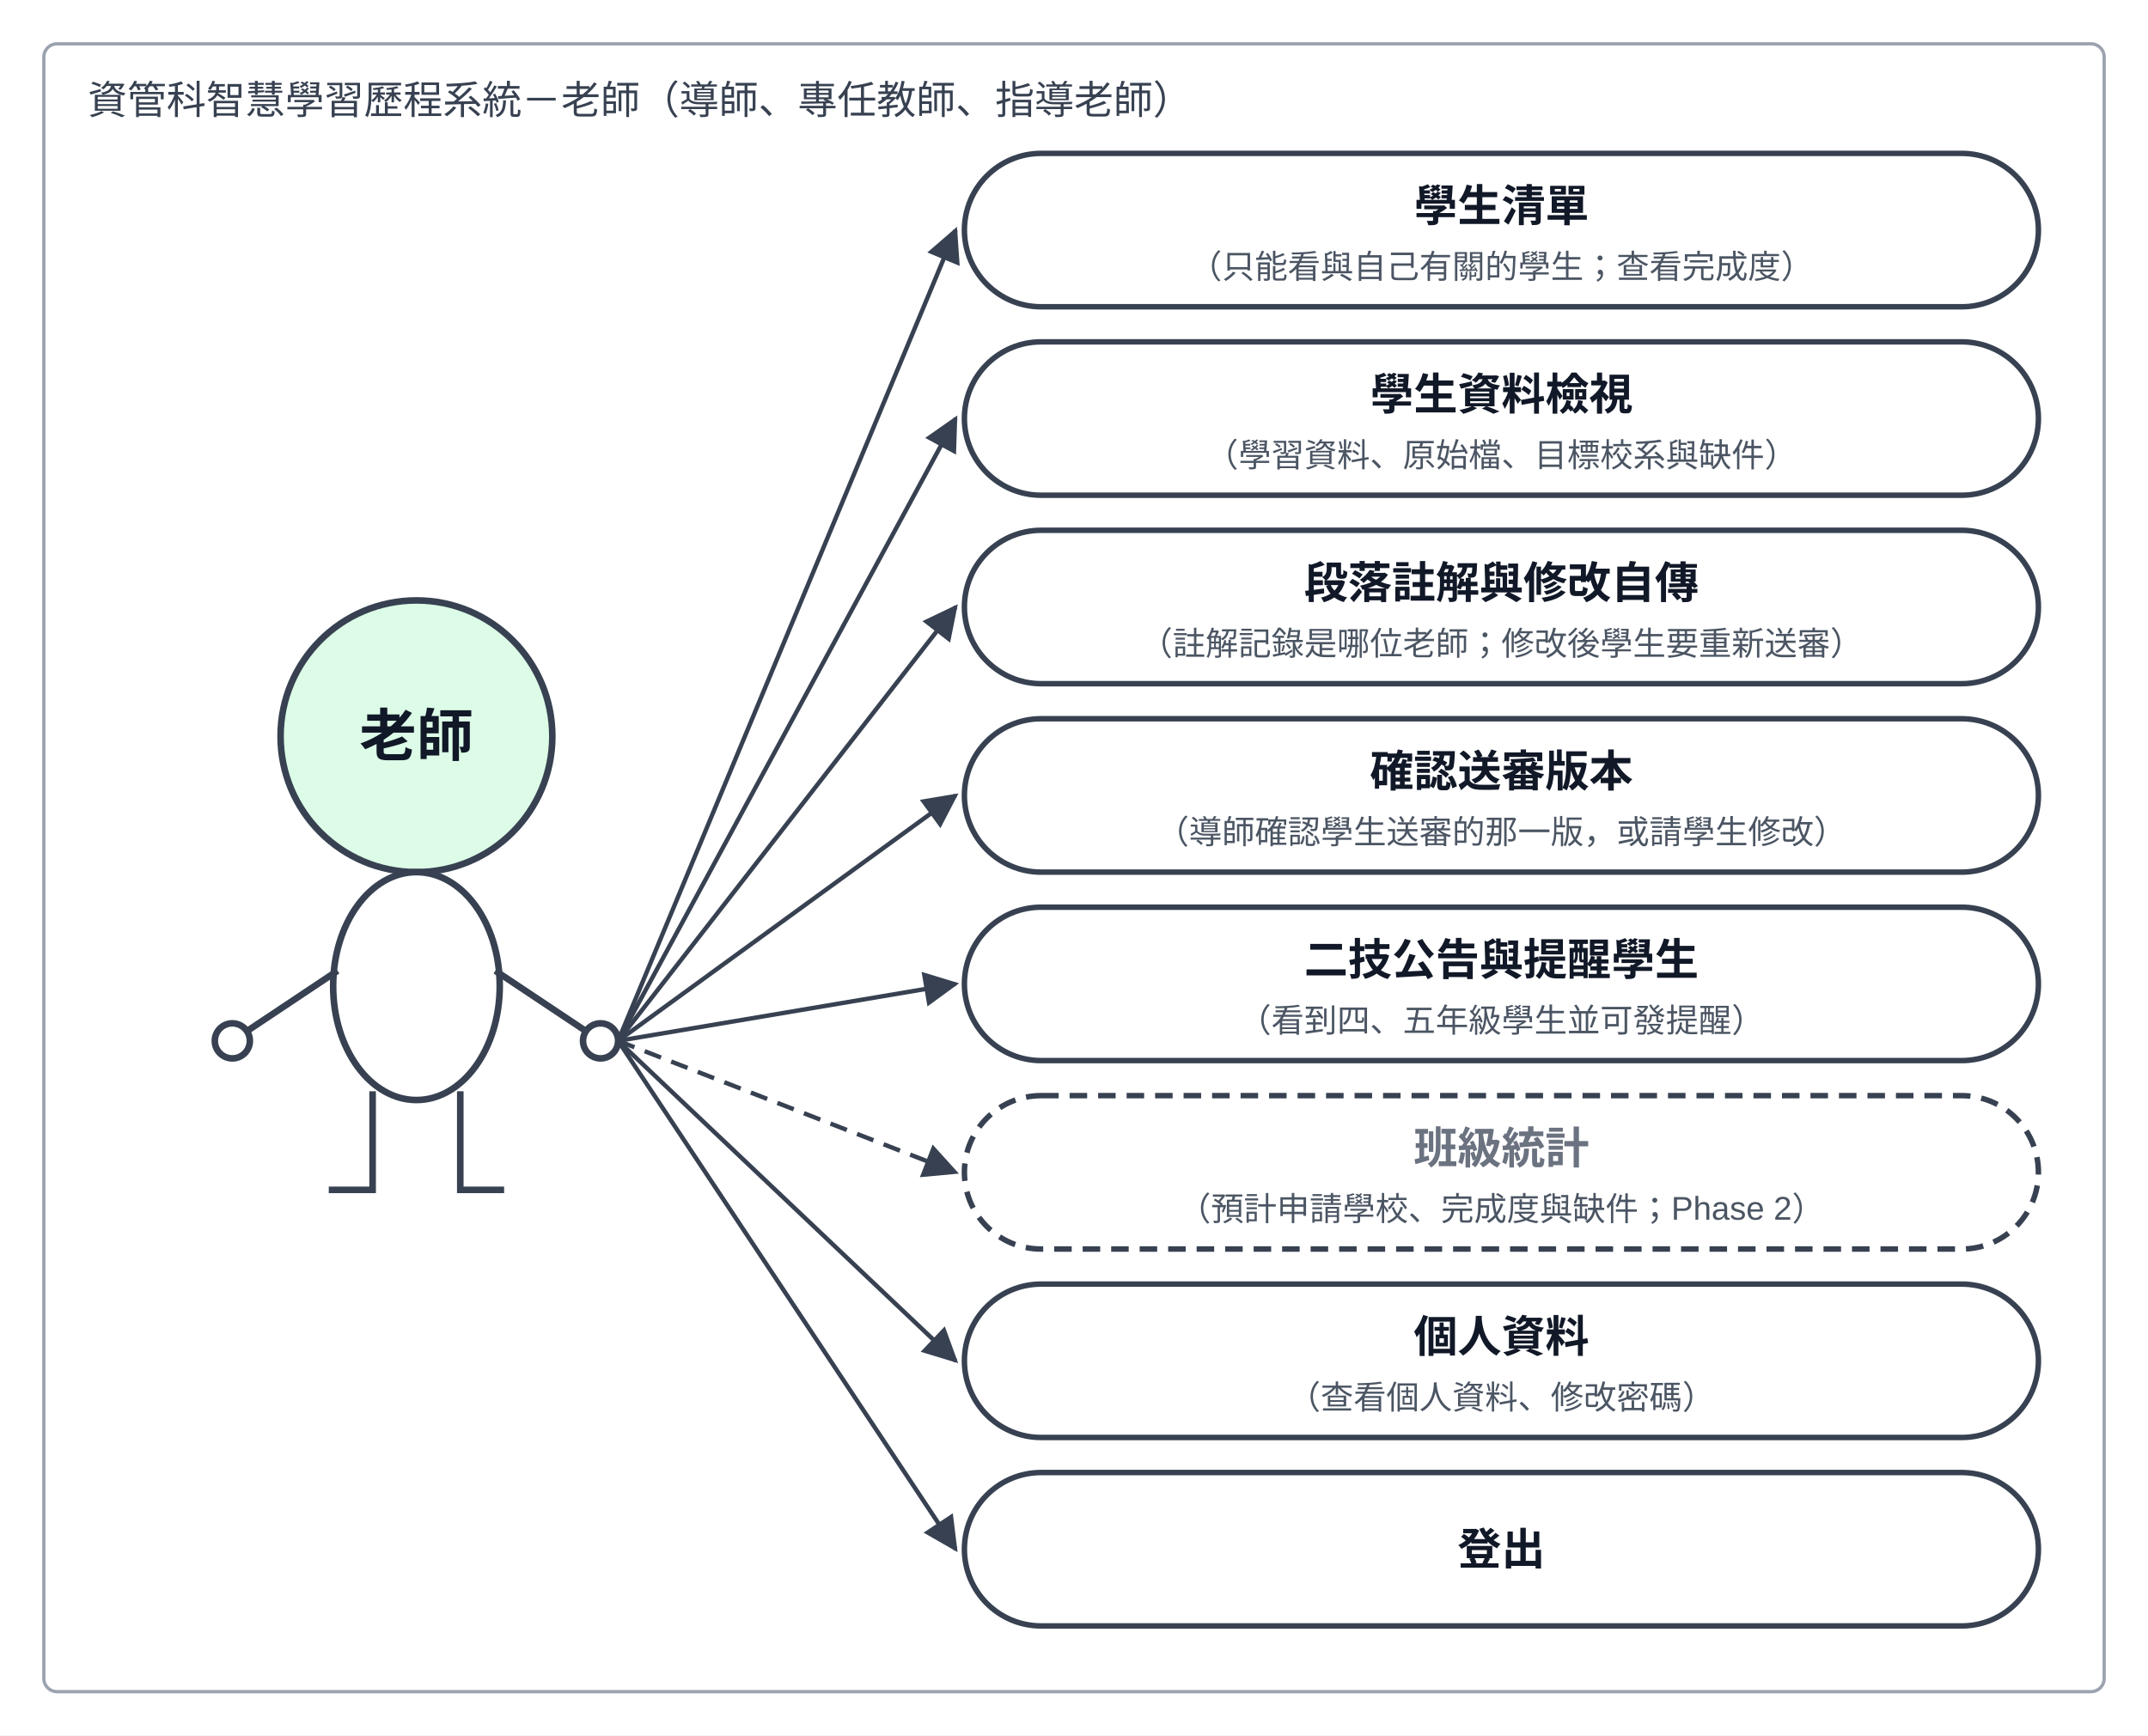
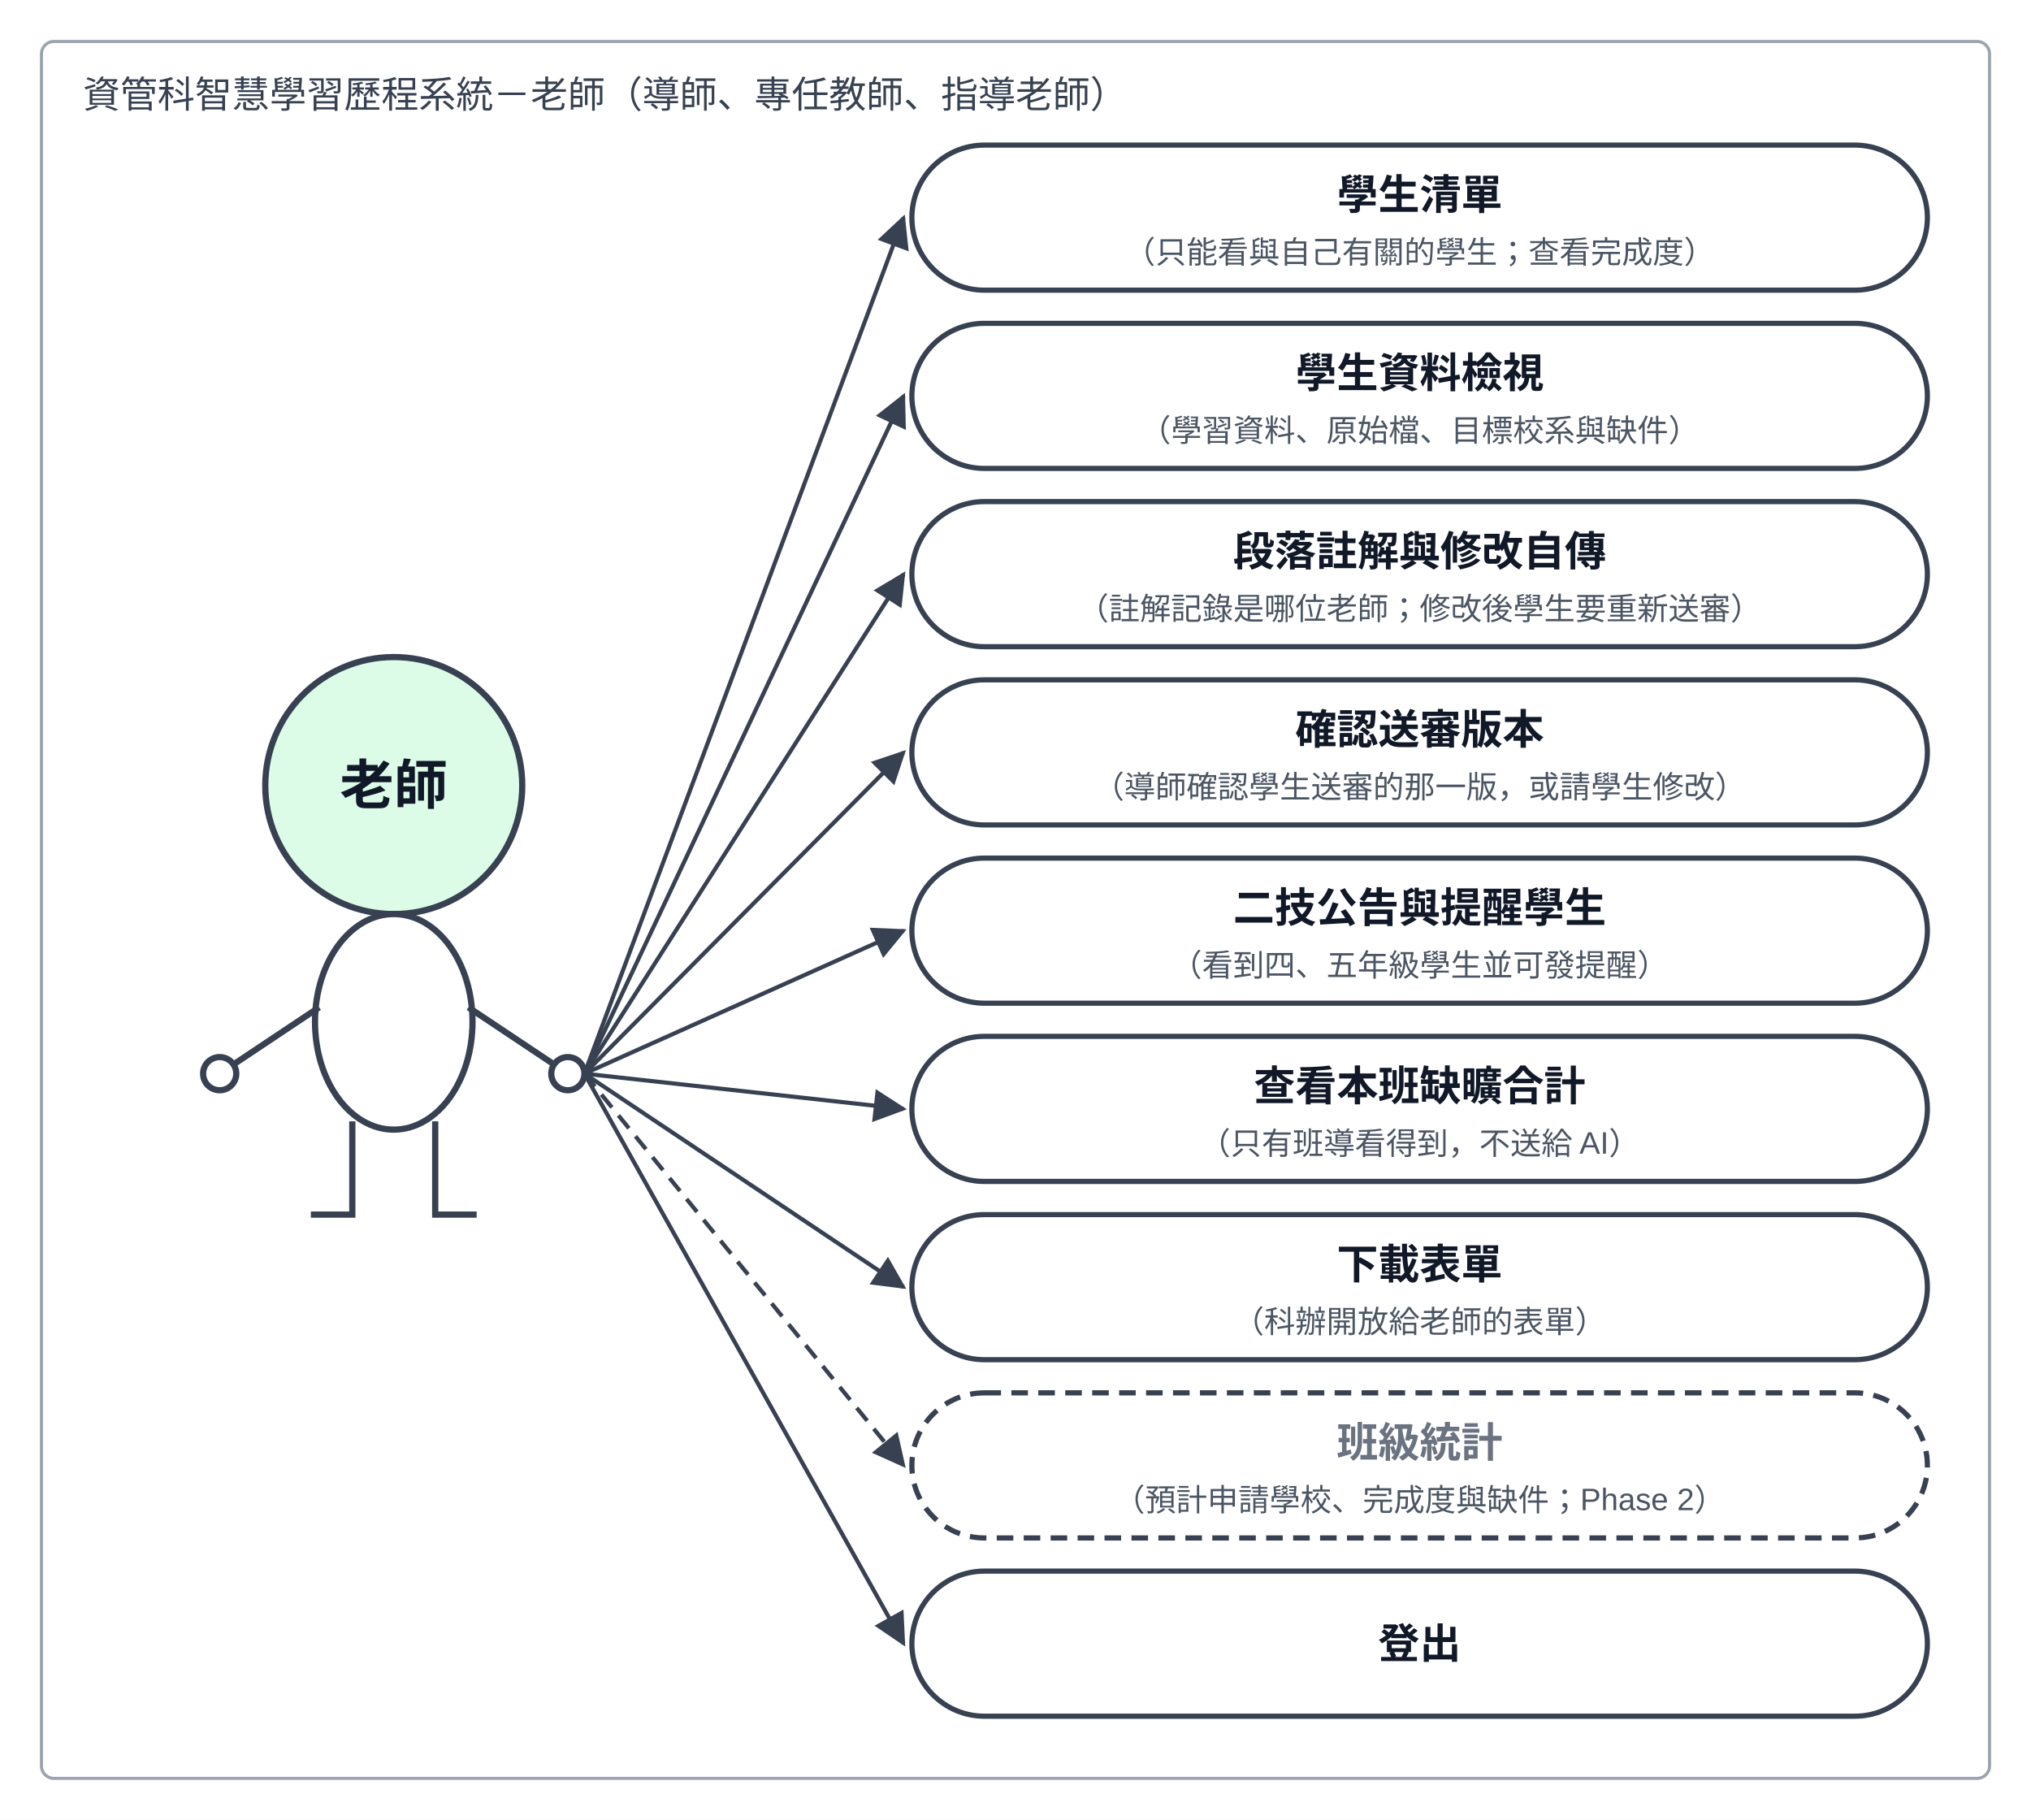
- <svg xmlns="http://www.w3.org/2000/svg" width="980" height="792" viewBox="0 0 980 792" font-family="Microsoft JhengHei, Noto Sans TC, Arial, sans-serif">
-   <rect width="980" height="792" fill="#FFFFFF" />
+ <svg xmlns="http://www.w3.org/2000/svg" width="980" height="878" viewBox="0 0 980 878" font-family="Microsoft JhengHei, Noto Sans TC, Arial, sans-serif">
+   <rect width="980" height="878" fill="#FFFFFF" />
  <defs>
    <marker id="arrow" viewBox="0 0 10 10" refX="9" refY="5" markerWidth="8" markerHeight="8" orient="auto-start-reverse">
      <path d="M0,0 L10,5 L0,10 z" fill="#374151" />
    </marker>
  </defs>
-   <rect x="20" y="20" width="940" height="752" fill="none" stroke="#9CA3AF" stroke-width="1.5" rx="6" />
+   <rect x="20" y="20" width="940" height="838" fill="none" stroke="#9CA3AF" stroke-width="1.5" rx="6" />
  <text x="40" y="52" font-size="18" fill="#374151">資管科智慧學習歷程系統－老師（導師、專任教師、指導老師）</text>
-   <circle cx="190" cy="336.0" r="62" fill="#DCFCE7" stroke="#374151" stroke-width="3" />
-   <text x="190" y="345.0" font-size="26" font-weight="bold" text-anchor="middle" fill="#111827">老師</text>
-   <ellipse cx="190" cy="450.0" rx="38" ry="52" fill="#FFFFFF" stroke="#374151" stroke-width="3" />
-   <path d="M154,443.0 L112,471.0" stroke="#374151" stroke-width="3" fill="none" />
-   <circle cx="106" cy="475.0" r="8" fill="#FFFFFF" stroke="#374151" stroke-width="3" />
-   <path d="M226,443.0 L268,471.0" stroke="#374151" stroke-width="3" fill="none" />
-   <circle cx="274" cy="475.0" r="8" fill="#FFFFFF" stroke="#374151" stroke-width="3" />
-   <path d="M170,498.0 L170,543.0 L150,543.0" stroke="#374151" stroke-width="3" fill="none" />
-   <path d="M210,498.0 L210,543.0 L230,543.0" stroke="#374151" stroke-width="3" fill="none" />
-   <path d="M282,475.0 L436,105.0" stroke="#374151" stroke-width="2" fill="none" marker-end="url(#arrow)" />
+   <circle cx="190" cy="379.0" r="62" fill="#DCFCE7" stroke="#374151" stroke-width="3" />
+   <text x="190" y="388.0" font-size="26" font-weight="bold" text-anchor="middle" fill="#111827">老師</text>
+   <ellipse cx="190" cy="493.0" rx="38" ry="52" fill="#FFFFFF" stroke="#374151" stroke-width="3" />
+   <path d="M154,486.0 L112,514.0" stroke="#374151" stroke-width="3" fill="none" />
+   <circle cx="106" cy="518.0" r="8" fill="#FFFFFF" stroke="#374151" stroke-width="3" />
+   <path d="M226,486.0 L268,514.0" stroke="#374151" stroke-width="3" fill="none" />
+   <circle cx="274" cy="518.0" r="8" fill="#FFFFFF" stroke="#374151" stroke-width="3" />
+   <path d="M170,541.0 L170,586.0 L150,586.0" stroke="#374151" stroke-width="3" fill="none" />
+   <path d="M210,541.0 L210,586.0 L230,586.0" stroke="#374151" stroke-width="3" fill="none" />
+   <path d="M282,518.0 L436,105.0" stroke="#374151" stroke-width="2" fill="none" marker-end="url(#arrow)" />
  <rect x="440" y="70" width="490" height="70" rx="35.0" fill="#FFFFFF" stroke="#374151" stroke-width="2.5" />
  <text x="685.0" y="101.0" font-size="20" font-weight="bold" text-anchor="middle" fill="#111827">學生清單</text>
  <text x="685.0" y="127.0" font-size="15" text-anchor="middle" fill="#4B5563">（只能看與自己有關的學生；查看完成度）</text>
-   <path d="M282,475.0 L436,191.0" stroke="#374151" stroke-width="2" fill="none" marker-end="url(#arrow)" />
+   <path d="M282,518.0 L436,191.0" stroke="#374151" stroke-width="2" fill="none" marker-end="url(#arrow)" />
  <rect x="440" y="156" width="490" height="70" rx="35.0" fill="#FFFFFF" stroke="#374151" stroke-width="2.5" />
  <text x="685.0" y="187.0" font-size="20" font-weight="bold" text-anchor="middle" fill="#111827">學生資料檢視</text>
  <text x="685.0" y="213.0" font-size="15" text-anchor="middle" fill="#4B5563">（學習資料、原始檔、目標校系與缺件）</text>
-   <path d="M282,475.0 L436,277.0" stroke="#374151" stroke-width="2" fill="none" marker-end="url(#arrow)" />
+   <path d="M282,518.0 L436,277.0" stroke="#374151" stroke-width="2" fill="none" marker-end="url(#arrow)" />
  <rect x="440" y="242" width="490" height="70" rx="35.0" fill="#FFFFFF" stroke="#374151" stroke-width="2.5" />
  <text x="685.0" y="273.0" font-size="20" font-weight="bold" text-anchor="middle" fill="#111827">段落註解與修改自傳</text>
  <text x="685.0" y="299.0" font-size="15" text-anchor="middle" fill="#4B5563">（註解記錄是哪位老師；修改後學生要重新送審）</text>
-   <path d="M282,475.0 L436,363.0" stroke="#374151" stroke-width="2" fill="none" marker-end="url(#arrow)" />
+   <path d="M282,518.0 L436,363.0" stroke="#374151" stroke-width="2" fill="none" marker-end="url(#arrow)" />
  <rect x="440" y="328" width="490" height="70" rx="35.0" fill="#FFFFFF" stroke="#374151" stroke-width="2.5" />
  <text x="685.0" y="359.0" font-size="20" font-weight="bold" text-anchor="middle" fill="#111827">確認送審版本</text>
  <text x="685.0" y="385.0" font-size="15" text-anchor="middle" fill="#4B5563">（導師確認學生送審的那一版，或請學生修改）</text>
-   <path d="M282,475.0 L436,449.0" stroke="#374151" stroke-width="2" fill="none" marker-end="url(#arrow)" />
+   <path d="M282,518.0 L436,449.0" stroke="#374151" stroke-width="2" fill="none" marker-end="url(#arrow)" />
  <rect x="440" y="414" width="490" height="70" rx="35.0" fill="#FFFFFF" stroke="#374151" stroke-width="2.5" />
  <text x="685.0" y="445.0" font-size="20" font-weight="bold" text-anchor="middle" fill="#111827">二技公告與提醒學生</text>
  <text x="685.0" y="471.0" font-size="15" text-anchor="middle" fill="#4B5563">（看到四、五年級學生並可發提醒）</text>
-   <path d="M282,475.0 L436,535.0" stroke="#374151" stroke-width="2" fill="none" marker-end="url(#arrow)" stroke-dasharray="8 5" />
-   <rect x="440" y="500" width="490" height="70" rx="35.0" fill="#FFFFFF" stroke="#374151" stroke-width="2.5" stroke-dasharray="8 5" />
-   <text x="685.0" y="531.0" font-size="20" font-weight="bold" text-anchor="middle" fill="#6B7280">班級統計</text>
-   <text x="685.0" y="557.0" font-size="15" text-anchor="middle" fill="#4B5563">（預計申請學校、完成度與缺件；Phase 2）</text>
-   <path d="M282,475.0 L436,621.0" stroke="#374151" stroke-width="2" fill="none" marker-end="url(#arrow)" />
+   <path d="M282,518.0 L436,535.0" stroke="#374151" stroke-width="2" fill="none" marker-end="url(#arrow)" />
+   <rect x="440" y="500" width="490" height="70" rx="35.0" fill="#FFFFFF" stroke="#374151" stroke-width="2.5" />
+   <text x="685.0" y="531.0" font-size="20" font-weight="bold" text-anchor="middle" fill="#111827">查看本班缺曠合計</text>
+   <text x="685.0" y="557.0" font-size="15" text-anchor="middle" fill="#4B5563">（只有班導看得到，不送給 AI）</text>
+   <path d="M282,518.0 L436,621.0" stroke="#374151" stroke-width="2" fill="none" marker-end="url(#arrow)" />
  <rect x="440" y="586" width="490" height="70" rx="35.0" fill="#FFFFFF" stroke="#374151" stroke-width="2.5" />
-   <text x="685.0" y="617.0" font-size="20" font-weight="bold" text-anchor="middle" fill="#111827">個人資料</text>
-   <text x="685.0" y="643.0" font-size="15" text-anchor="middle" fill="#4B5563">（查看個人資料、修改密碼）</text>
-   <path d="M282,475.0 L436,707.0" stroke="#374151" stroke-width="2" fill="none" marker-end="url(#arrow)" />
-   <rect x="440" y="672" width="490" height="70" rx="35.0" fill="#FFFFFF" stroke="#374151" stroke-width="2.5" />
-   <text x="685.0" y="714.0" font-size="20" font-weight="bold" text-anchor="middle" fill="#111827">登出</text>
+   <text x="685.0" y="617.0" font-size="20" font-weight="bold" text-anchor="middle" fill="#111827">下載表單</text>
+   <text x="685.0" y="643.0" font-size="15" text-anchor="middle" fill="#4B5563">（科辦開放給老師的表單）</text>
+   <path d="M282,518.0 L436,707.0" stroke="#374151" stroke-width="2" fill="none" marker-end="url(#arrow)" stroke-dasharray="8 5" />
+   <rect x="440" y="672" width="490" height="70" rx="35.0" fill="#FFFFFF" stroke="#374151" stroke-width="2.5" stroke-dasharray="8 5" />
+   <text x="685.0" y="703.0" font-size="20" font-weight="bold" text-anchor="middle" fill="#6B7280">班級統計</text>
+   <text x="685.0" y="729.0" font-size="15" text-anchor="middle" fill="#4B5563">（預計申請學校、完成度與缺件；Phase 2）</text>
+   <path d="M282,518.0 L436,793.0" stroke="#374151" stroke-width="2" fill="none" marker-end="url(#arrow)" />
+   <rect x="440" y="758" width="490" height="70" rx="35.0" fill="#FFFFFF" stroke="#374151" stroke-width="2.5" />
+   <text x="685.0" y="800.0" font-size="20" font-weight="bold" text-anchor="middle" fill="#111827">登出</text>
</svg>
